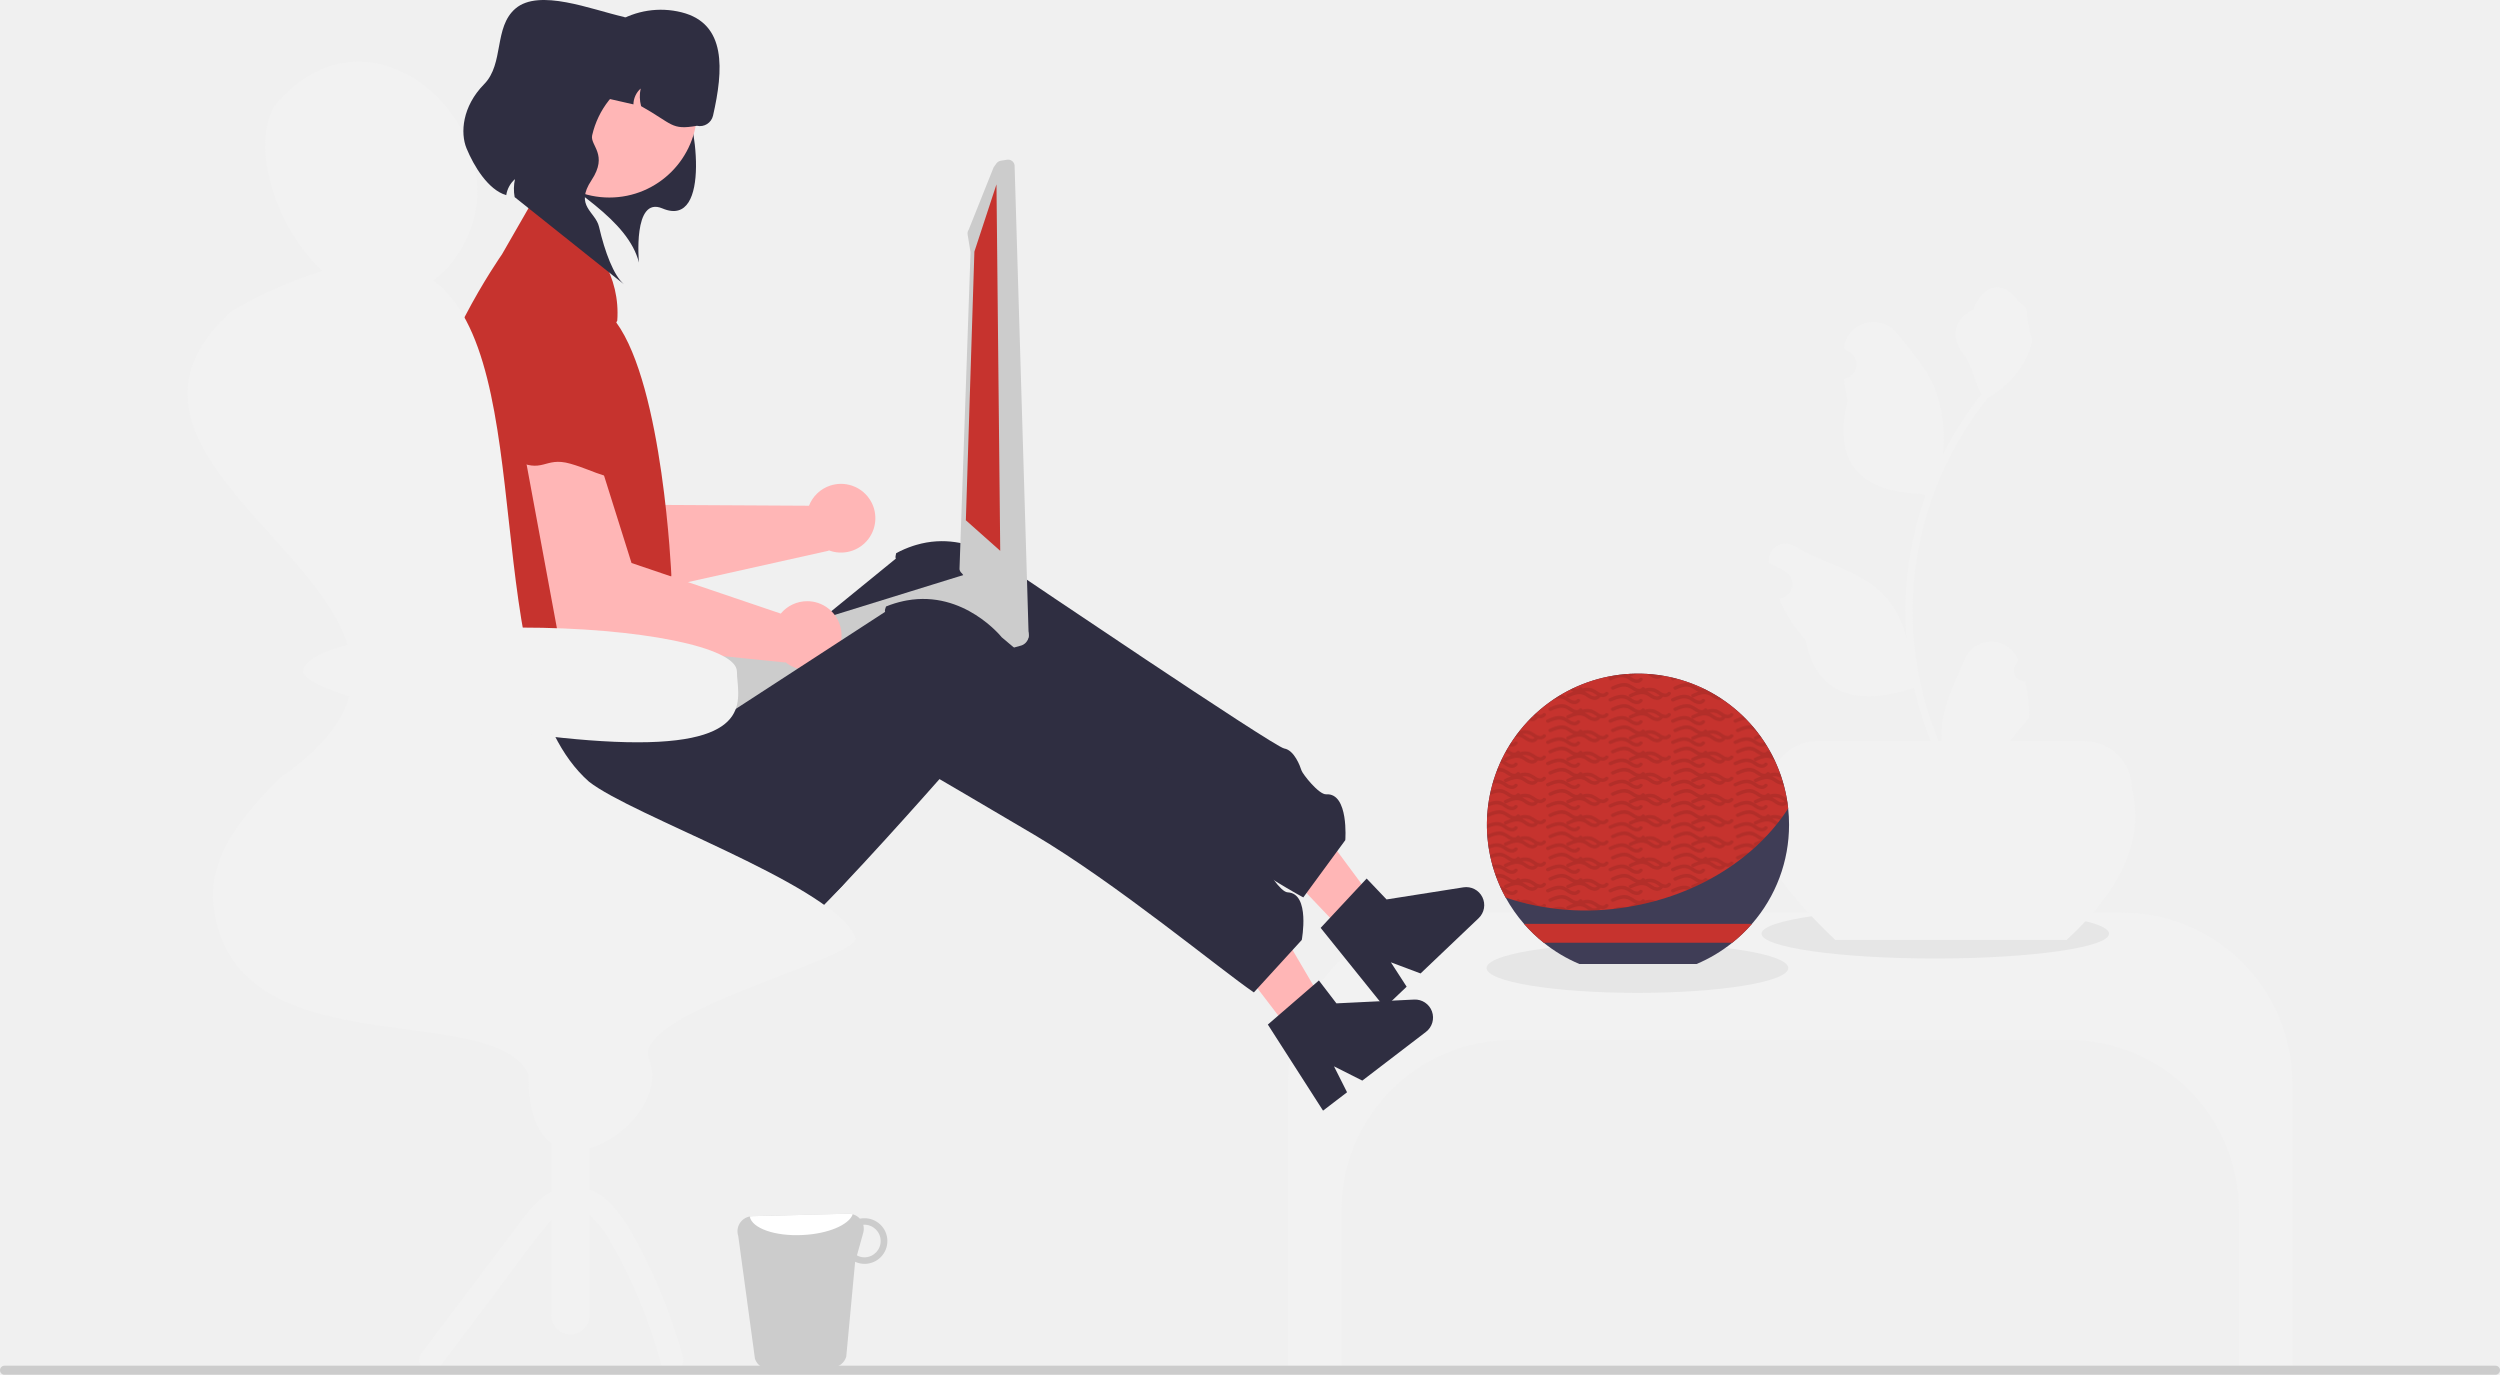
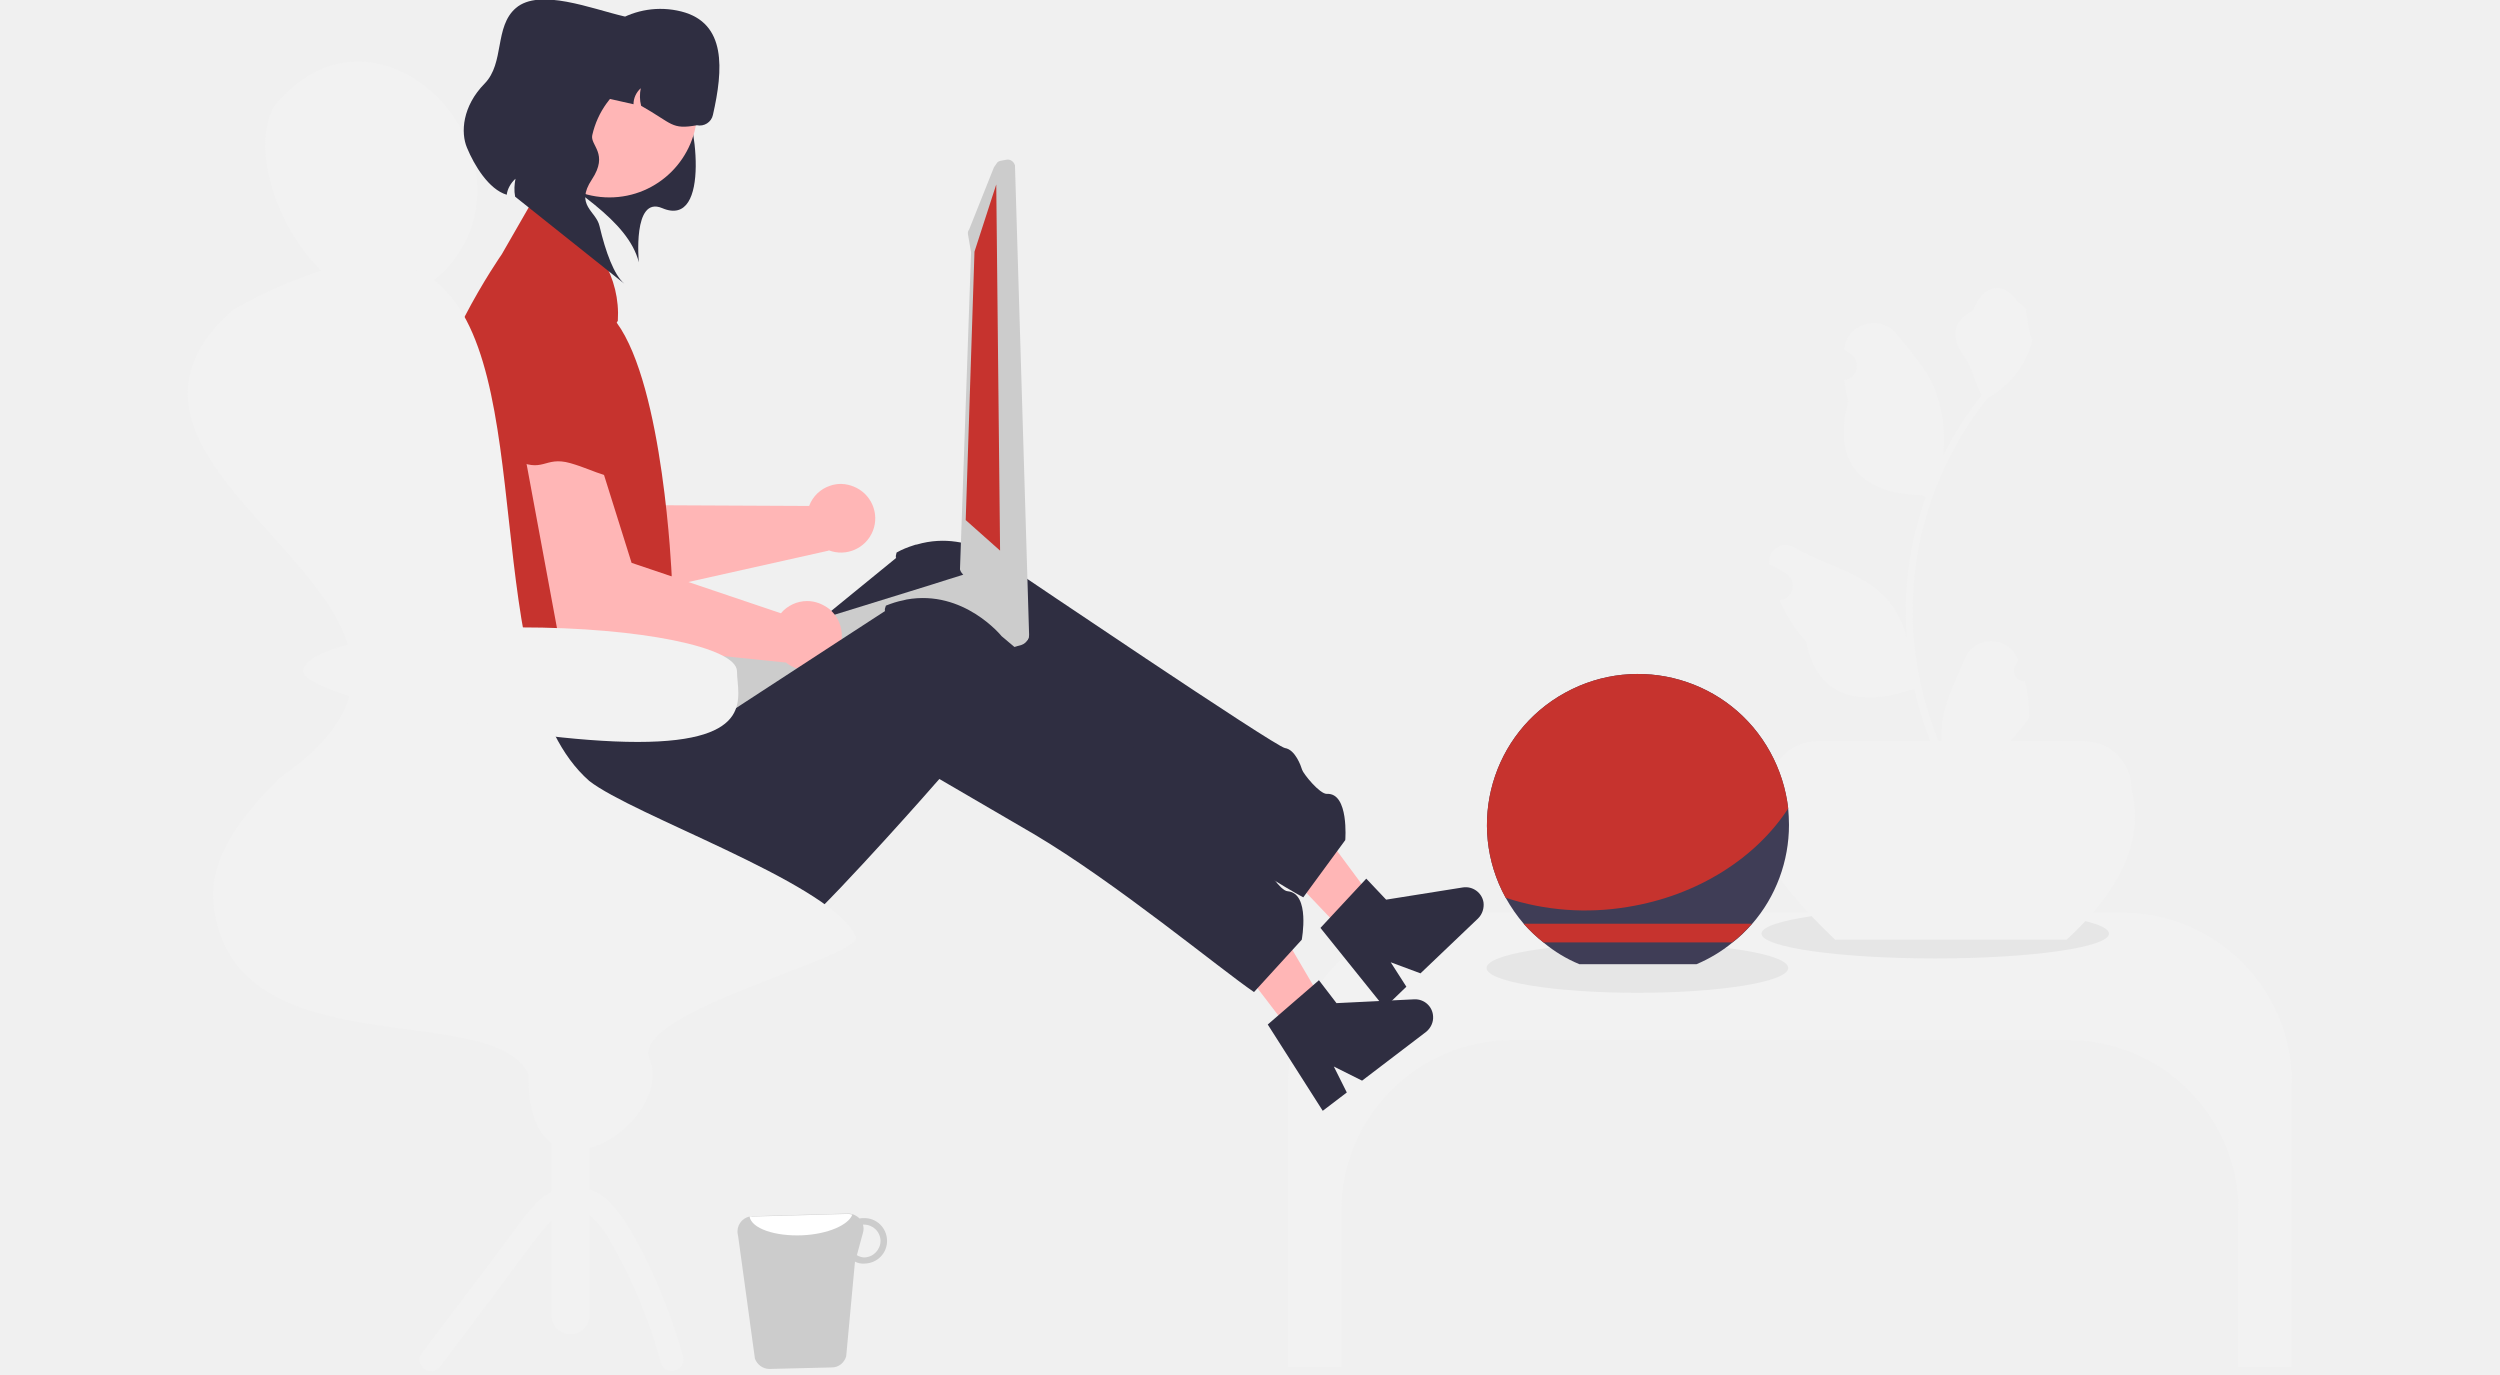
- <svg xmlns="http://www.w3.org/2000/svg" data-name="Layer 1" width="654.67" height="360.007" viewBox="0 0 654.67 360.007">
-   <defs>
-     <pattern id="e28a9de8-4fee-4e00-8e03-00a0f3e07003-450" data-name="New Pattern Swatch 2" width="26.471" height="8.986" patternTransform="translate(23.04015 21.15503) scale(0.61812)" patternUnits="userSpaceOnUse" viewBox="0 0 26.471 8.986">
-       <rect width="26.471" height="8.986" fill="none" />
-       <path d="M26.328,4.828a2.864,2.864,0,0,1-2.673,1.143,3.894,3.894,0,0,1-.657-.131.687.687,0,0,1-.092.199,2.864,2.864,0,0,1-2.673,1.143,6.393,6.393,0,0,1-3.012-1.35A5.072,5.072,0,0,0,13.58,4.757,13.338,13.338,0,0,0,9.724,6.035c-.873.396-1.635-.897-.757-1.295A24.878,24.878,0,0,1,11.554,3.695,9.334,9.334,0,0,1,9.642,2.621,5.072,5.072,0,0,0,6.002,1.546a13.34,13.34,0,0,0-3.856,1.278c-.873.396-1.635-.897-.757-1.295C3.589.53,6.187-.568,8.606.336a24.18,24.18,0,0,1,3.006,1.772c.654.357,1.879.696,2.42-.036a.805.805,0,0,1,1.418.278A6.596,6.596,0,0,1,19.606,2.336a24.18,24.18,0,0,1,3.006,1.772c.654.357,1.879.696,2.42-.036C25.6,3.302,26.902,4.051,26.328,4.828Zm-4.687.427c-.338-.197-.669-.409-.998-.634a5.072,5.072,0,0,0-3.64-1.075c-.197.023-.39.071-.584.11.998.433,1.82,1.141,2.773,1.662.654.357,1.879.696,2.42-.036C21.619,5.27,21.631,5.266,21.64,5.255Z" opacity="0.1" />
-       <path d="M13.032,7.071c-.541.733-1.766.393-2.42.036A24.18,24.18,0,0,0,7.606,5.336c-2.419-.904-5.017.194-7.217,1.193-.878.398-.116,1.692.757,1.295a13.34,13.34,0,0,1,3.856-1.278A5.072,5.072,0,0,1,8.642,7.621a6.392,6.392,0,0,0,3.012,1.35,2.864,2.864,0,0,0,2.673-1.143C14.902,7.051,13.6,6.302,13.032,7.071Z" opacity="0.1" />
-     </pattern>
-   </defs>
-   <path d="M828.33,509h-173.748a44.626,44.626,0,0,0-44.626,44.626V628h14V586.961a44.626,44.626,0,0,1,44.626-44.626h145.748a44.626,44.626,0,0,1,44.626,44.626V628h14V553.626A44.626,44.626,0,0,0,828.33,509Z" transform="translate(-272.665 -269.9964)" fill="#f2f2f2" />
-   <ellipse cx="506.791" cy="244.504" rx="45.5" ry="6.5" fill="#e6e6e6" />
-   <path d="M813.852,516.13H753.248c-14.961-14.338-25.658-28.156-17.094-39.626a12.432,12.432,0,0,1,12.432-12.432h69.928A12.432,12.432,0,0,1,830.946,476.504C834.207,489.573,828.381,502.784,813.852,516.13Z" transform="translate(-272.665 -269.9964)" fill="#f2f2f2" />
-   <path d="M802.968,448.422a2.807,2.807,0,0,1-2.035-4.866l.192-.765q-.038-.092-.076-.184a7.539,7.539,0,0,0-13.907.052c-2.275,5.478-5.17,10.966-5.883,16.758a22.304,22.304,0,0,0,.392,7.671A89.419,89.419,0,0,1,773.517,429.949a86.307,86.307,0,0,1,.535-9.628q.443-3.931,1.231-7.807A90.456,90.456,0,0,1,793.221,374.177a24.073,24.073,0,0,0,10.012-10.387,18.363,18.363,0,0,0,1.67-5.018c-.487.064-1.838-7.359-1.47-7.815-.679-1.031-1.895-1.543-2.637-2.549-3.689-5.002-8.773-4.129-11.426,2.669-5.669,2.861-5.724,7.606-2.245,12.169,2.213,2.903,2.517,6.832,4.459,9.94-.2.256-.408.503-.607.759a91.04,91.04,0,0,0-9.502,15.054,37.846,37.846,0,0,0-2.259-17.579c-2.163-5.217-6.216-9.611-9.786-14.122-4.288-5.418-13.08-3.053-13.836,3.814q-.011.1-.021.199.795.449,1.557.952a3.808,3.808,0,0,1-1.535,6.93l-.078.012a37.89,37.89,0,0,0,.999,5.665c-4.579,17.71,5.307,24.16,19.424,24.45.312.16.615.32.927.471a92.926,92.926,0,0,0-5.002,23.539,88.137,88.137,0,0,0,.064,14.231l-.024-.168a23.289,23.289,0,0,0-7.95-13.448c-6.118-5.026-14.762-6.877-21.363-10.916a4.371,4.371,0,0,0-6.694,4.252q.013.088.027.176a25.578,25.578,0,0,1,2.868,1.382q.795.449,1.557.952a3.808,3.808,0,0,1-1.535,6.93l-.078.012c-.056.008-.104.016-.16.024a37.923,37.923,0,0,0,6.975,10.923c2.863,15.46,15.162,16.927,28.318,12.425h.008a92.897,92.897,0,0,0,6.24,18.218h22.293c.08-.248.152-.503.224-.751a25.33,25.33,0,0,1-6.169-.367c1.654-2.03,3.308-4.075,4.962-6.105a1.386,1.386,0,0,0,.104-.12c.839-1.039,1.686-2.069,2.525-3.108l0-.001a37.101,37.101,0,0,0-1.087-9.451Z" transform="translate(-272.665 -269.9964)" fill="#f2f2f2" />
-   <polygon points="353.657 245.975 361.653 238.365 336.106 203.905 324.306 215.136 353.657 245.975" fill="#ffb6b6" />
-   <path d="M618.501,512.978l12.048-12.92,5.209,5.473L655.884,502.36a4.719,4.719,0,0,1,3.988,8.08l-15.207,14.474-7.773-2.919,4.129,6.387-5.734,5.457Z" transform="translate(-272.665 -269.9964)" fill="#2f2e41" />
-   <path d="M624.956,490l-11,15c-9.31-4.96-39.024-24.641-61.784-34.951-14.71-6.68-26.06-11.76-26.06-11.76s-1.53,2.17-3.97,5.58c-8.93,12.5-30.02,41.59-32.03,40.51-2.55-1.37-5.44,1.08-5.08,6.1.26,3.66-5.93,6.33-9.31,7.52-1.27.44-2.14.68-2.14.68-.58.37-1.16.74-1.73,1.09-18.51,11.31-40.2,8.12-55.1-4a48.009,48.009,0,0,1-17.83-35.53l-1.33-31,45-2,8.01,15.21,14.21-11.58,31.11-25.35,11.36-9.26s-.3-.04.06-1.4a27.175,27.175,0,0,1,4.45-1.92q.39-.135.78-.24c14.65-4.32,25.76,6.92,25.76,6.92S606.286,465.57,608.956,466c2.67.44,4.206,4.729,4.526,5.749.31.96,4.564,6.381,6.474,6.251C625.916,477.61,624.956,490,624.956,490Z" transform="translate(-272.665 -269.9964)" fill="#2f2e41" />
-   <path d="M490.053,397.162a8.98,8.98,0,0,0-5.54,5.267l-41.264-.227-21.95-30.362-16.316,7.224,26.555,48.115,58.132-12.968-.034-.121a9,9,0,1,0,.417-16.927Z" transform="translate(-272.665 -269.9964)" fill="#ffb6b6" />
-   <path d="M413.589,351.151l-.857.126a17.304,17.304,0,0,0-14.685,19.233c.663,5.309,1.049,10.061.468,11.006-1.428,2.326-1.975,4.275.828,4.567s-3.038-1.424,5.89.069,7.349-3.251,14.623-3.565,12.181,1.564,14.472-2.535,8.679-4.267,5.171-8.294-4.459-.549-7.301-9.088q-.043-.128-.086-.255A16.935,16.935,0,0,0,413.589,351.151Z" transform="translate(-272.665 -269.9964)" fill="#c6332e" />
-   <path d="M389.498,340.551a33.222,33.222,0,0,1-3.38,2.88q-.525.405-1.05.75c-10.15,6.87-20.17,3.93-27.98-3.24-12.07-11.1-18.85-32.33-12.59-43.11,14.02-17.1,32.22-13.43,43.28-1.81C398.518,307.291,402.538,326.051,389.498,340.551Z" transform="translate(-272.665 -269.9964)" fill="#f2f2f2" />
-   <path d="M433.562,354.789c-.86-.55-1.72-1.08-2.6-1.59q-.585-.795-1.2-1.56Z" transform="translate(-272.665 -269.9964)" fill="#f2f2f2" />
-   <path d="M409.042,309.429c13.317,10.131,28.148,18.193,30.944,29.342,0,0-1.675-17.517,6.137-14.197,13.125,5.579,8.684-24.761,5.004-29.722-6.134-8.269-26.819-12.967-26.819-12.967l-14.674,8.055Z" transform="translate(-272.665 -269.9964)" fill="#2f2e41" />
-   <path d="M470.369,625.839a3.968,3.968,0,0,0,3.824,2.679l16.384-.422a3.914,3.914,0,0,0,3.699-2.88l2.319-24.793a6.057,6.057,0,0,0,2.621.539,5.975,5.975,0,1,0-.3-11.947,5.062,5.062,0,0,0-1.074.112,4.05,4.05,0,0,0-3.014-1.301l-25.203.651a3.62,3.62,0,0,0-.622.077,3.936,3.936,0,0,0-3.014,5.111Zm26.701-27.099,1.65-5.908a4.024,4.024,0,0,0,.013-2.087c.08-0.0.151-.038.231-.038a4.274,4.274,0,0,1,.2,8.545A4.023,4.023,0,0,1,497.07,598.74Z" transform="translate(-272.665 -269.9964)" fill="#ccc" />
-   <path d="M469.003,588.554c.537,3.07,6.574,5.228,13.833,4.853,6.675-.308,12.133-2.651,13.133-5.429a3.727,3.727,0,0,0-1.141-.152l-25.203.651A3.62,3.62,0,0,0,469.003,588.554Z" transform="translate(-272.665 -269.9964)" fill="#fff" />
-   <circle cx="159.566" cy="28.726" r="23" fill="#ffb6b6" />
-   <path d="M423.948,289.922l-.885,3.887,15.472,3.522a5.706,5.706,0,0,1,1.903-4.155,9.721,9.721,0,0,0,.111,4.613c8.344,4.682,7.865,6.341,14.608,5.147a3.533,3.533,0,0,0,4.229-2.661v0c2.713-11.919,3.605-24.1-8.255-27.058A22.324,22.324,0,0,0,423.948,289.922Z" transform="translate(-272.665 -269.9964)" fill="#2f2e41" />
-   <path d="M541.396,434.529a.981.981,0,0,0-.188-.173,2.012,2.012,0,0,0-.616-.482l-1.683-.901L527.735,420.568a2.806,2.806,0,0,0-2.098-.201l-.029.009-4.786,1.48-4.116,1.277-5.75,1.782-39.166,12.128-25.745,7.971a2.785,2.785,0,0,0-1.829,3.448,2.898,2.898,0,0,0,.588,1.044l.819.912,1.718,1.914,3.981,8.25,1.105,1.233a2.775,2.775,0,0,0,2.866.804l84.815-23.585a2.824,2.824,0,0,0,1.29-4.507Z" transform="translate(-272.665 -269.9964)" fill="#ccc" />
-   <path d="M536.36,311.824l-1.642.266a1.728,1.728,0,0,0-1.119.695l-.724,1.012-6.527,16.322a1.728,1.728,0,0,0-.297,1.288l.765,4.65L523.925,419.063a1.748,1.748,0,0,0,.647,1.084l12.673,16.952.296.235.638.5a1.756,1.756,0,0,0,1.147.365l1.077-.051a1.73,1.73,0,0,0,1.265-.645,1.704,1.704,0,0,0,.359-1.37L538.351,313.244a1.725,1.725,0,0,0-1.982-1.422Z" transform="translate(-272.665 -269.9964)" fill="#ccc" />
-   <polygon points="260.945 48.277 255.163 65.891 252.927 136.244 261.927 144.244 260.945 48.277" fill="#c6332e" />
-   <path d="M418.777,327.411l-7.39-3.463-7.276,12.661s-19.542,27.887-19.825,48.005,3.185,26.101,3.185,26.101-8.426,6.299-4.213,10.15,13.54,5.512,6.376,7.181-5.348,18.569,2.652,21.569,50.964,2.974,50.964,2.974a7.651,7.651,0,0,1,1.89-7.534c3.331-3.339,6.331-.943,3.331-6.141s-8-2.198-4-9.198,3.999-9.092,3.999-9.092-2.144-49.357-14.427-66.193h0l.262-.463v0A27.103,27.103,0,0,0,418.777,327.411Z" transform="translate(-272.665 -269.9964)" fill="#c6332e" />
-   <path d="M427.732,305.432a23.011,23.011,0,0,1,31.863-15.872,14.032,14.032,0,0,0-6.139-7.57l-17.415-7.561c-8.59-1.956-22.188-7.506-28.393-2.191-5.717,4.883-2.934,14.441-8.198,19.794-5.769,5.866-6.259,12.803-4.623,16.793,1.893,4.616,5.679,10.913,10.405,12.276a6.989,6.989,0,0,1,2.289-4.197,11.966,11.966,0,0,0-.087,4.708l28.608,22.817c-2.672-2.324-4.948-8.312-6.516-15.056-.928-3.992-6.465-5.393-1.975-12.169S427.123,308.11,427.732,305.432Z" transform="translate(-272.665 -269.9964)" fill="#2f2e41" />
-   <path d="M144.377,265.432h10a0,0,0,0,1,0,0v79a5,5,0,0,1-5,5h0a5,5,0,0,1-5-5v-79A0,0,0,0,1,144.377,265.432Z" fill="#f2f2f2" />
-   <path d="M402.132,349.109" transform="translate(-272.665 -269.9964)" fill="#f2f2f2" />
-   <path d="M388.021,627.652l13.993-18.558c4.44-5.888,8.697-12.011,13.387-17.691,1.667-2.018,3.602-4.104,6.067-4.714a5.09,5.09,0,0,1,2.941.125,9.142,9.142,0,0,1,3.037,1.78,25.337,25.337,0,0,1,5.119,6.626c1.747,3.034,3.362,6.147,4.865,9.308a136.689,136.689,0,0,1,8.281,22.371c1.026,3.717,6.816,2.139,5.786-1.595a146.087,146.087,0,0,0-8.017-21.942q-2.377-5.191-5.172-10.176a35.867,35.867,0,0,0-5.813-8.081A14.8,14.8,0,0,0,423.7,580.605c-3.605-.392-6.949,1.232-9.626,3.514-2.689,2.293-4.71,5.325-6.822,8.126l-7.443,9.871-16.97,22.507c-.976,1.295-.207,3.354,1.076,4.105a3.073,3.073,0,0,0,4.105-1.076Z" transform="translate(-272.665 -269.9964)" fill="#f2f2f2" />
-   <path d="M484.042,427.429a8.98,8.98,0,0,0-6.92,3.248l-39.08-13.248L426.804,381.689l-17.762,1.701,10,54.039,59.252,6.055.006-.126a9,9,0,1,0,5.742-15.929Z" transform="translate(-272.665 -269.9964)" fill="#ffb6b6" />
-   <path d="M426.023,359.624l-.853-.151a17.304,17.304,0,0,0-20.008,13.611c-1.048,5.247-2.183,9.877-3.032,10.59-2.09,1.756-3.224,3.433-.657,4.594s-2.433-2.311,5.567,1.925,8-.764,15,1.236,11.064,5.331,14.532,2.165,9.583-1.307,7.525-6.236-4.057-1.929-4.057-10.929q0-.135-.001-.269A16.935,16.935,0,0,0,426.023,359.624Z" transform="translate(-272.665 -269.9964)" fill="#c6332e" />
-   <ellipse cx="428.791" cy="253.504" rx="39.5" ry="6.5" fill="#e6e6e6" />
-   <path d="M741.161,485.96a39.391,39.391,0,0,1-9.711,25.961,38.646,38.646,0,0,1-5.161,4.945,39.234,39.234,0,0,1-9.327,5.563H686.241a39.234,39.234,0,0,1-9.327-5.563,38.646,38.646,0,0,1-5.161-4.945,39.997,39.997,0,0,1-4.803-6.867,39.562,39.562,0,1,1,73.983-23.359A38.935,38.935,0,0,1,741.161,485.96Z" transform="translate(-272.665 -269.9964)" fill="#3f3d56" />
-   <path d="M731.45,511.921a38.646,38.646,0,0,1-5.161,4.945H676.914a38.646,38.646,0,0,1-5.161-4.945Z" transform="translate(-272.665 -269.9964)" fill="#c6332e" />
-   <path d="M740.932,481.695c-8.264,12.826-23.476,22.778-41.995,25.8a66.225,66.225,0,0,1-31.988-2.442,39.562,39.562,0,1,1,73.983-23.359Z" transform="translate(-272.665 -269.9964)" fill="#c6332e" />
-   <path d="M740.932,481.695c-8.264,12.826-23.476,22.778-41.995,25.8a66.225,66.225,0,0,1-31.988-2.442,39.562,39.562,0,1,1,73.983-23.359Z" transform="translate(-272.665 -269.9964)" fill="url(#e28a9de8-4fee-4e00-8e03-00a0f3e07003-450)" />
-   <polygon points="339.465 272.115 348.231 265.407 326.528 228.405 313.591 238.306 339.465 272.115" fill="#ffb6b6" />
-   <path d="M604.675,538.297l13.364-11.553,4.592,6,20.351-.994a4.719,4.719,0,0,1,3.099,8.461l-16.672,12.759-7.415-3.735,3.42,6.793-6.286,4.811Z" transform="translate(-272.665 -269.9964)" fill="#2f2e41" />
-   <path d="M613.557,516.143l-12.545,13.734c-8.724-5.93-36.156-28.685-57.679-41.377-13.909-8.219-24.648-14.487-24.648-14.487s-1.754,1.993-4.546,5.122c-10.219,11.47-34.308,38.13-36.19,36.841-2.388-1.636-5.524.49-5.705,5.52-.134,3.667-6.575,5.657-10.063,6.478-1.31.301-2.201.447-2.201.447-.616.306-1.233.611-1.837.898-19.616,9.259-40.839,3.761-54.353-9.887a48.009,48.009,0,0,1-13.916-37.237l2.003-30.964,44.955,2.838,6.332,15.981,15.37-9.989L492.184,438.193l12.288-7.988s-.294-.072.21-1.385a27.176,27.176,0,0,1,4.63-1.432q.402-.092.801-.155c15.029-2.724,24.869,9.643,24.869,9.643s62.633,52.975,65.242,53.689c2.607.724,3.674,5.153,3.883,6.201.205.988,3.853,6.834,5.766,6.91C615.841,503.928,613.557,516.143,613.557,516.143Z" transform="translate(-272.665 -269.9964)" fill="#2f2e41" />
-   <path d="M411.068,551.331c-9.41-20.14-78.03-.67-82.54-44.68-1.24-12.81,8.36-23.88,17.48-32.96,64.87-44.86-61.79-78.01-12.58-122.3a116.226,116.226,0,0,1,23.66-10.45c11.39-3.35,19.89-2.73,26.33.77a23.723,23.723,0,0,1,2.7,1.72c28.22,20.85,11.15,105.09,40.77,131.25,11.28,8.9,61.17,26.14,69.18,39.58a10.753,10.753,0,0,1,.57,1.12c2.741,5.275-59.088,19.645-54,32C449.638,564.381,410.463,589.165,411.068,551.331Z" transform="translate(-272.665 -269.9964)" fill="#f2f2f2" />
-   <path d="M272.665,628.814a1.186,1.186,0,0,0,1.19,1.19h652.29a1.19,1.19,0,0,0,0-2.38H273.855A1.187,1.187,0,0,0,272.665,628.814Z" transform="translate(-272.665 -269.9964)" fill="#ccc" />
-   <path d="M465.638,445.836c0,6.351,5.363,18.545-26,18.545s-87.575-12.194-87.575-18.545,25.425-11.5,56.787-11.5S465.638,439.484,465.638,445.836Z" transform="translate(-272.665 -269.9964)" fill="#f2f2f2" />
+ <svg xmlns="http://www.w3.org/2000/svg" xmlns:xlink="http://www.w3.org/1999/xlink" version="1.1" id="圖層_1" x="0px" y="0px" viewBox="0 0 654.7 360" style="enable-background:new 0 0 654.7 360;" xml:space="preserve">
+   <style type="text/css">
+ 	.st0{fill:none;}
+ 	.st1{opacity:0.1;enable-background:new    ;}
+ 	.st2{fill:#F2F2F2;}
+ 	.st3{fill:#E6E6E6;}
+ 	.st4{fill:#FFB6B6;}
+ 	.st5{fill:#2F2E41;}
+ 	.st6{fill:#C6332E;}
+ 	.st7{fill:#CCCCCC;}
+ 	.st8{fill:#FFFFFF;}
+ 	.st9{fill:#3F3D56;}
+ 	.st10{fill:url(#SVGID_1_);}
+ </style>
+   <pattern y="360" width="26.5" height="9" patternUnits="userSpaceOnUse" id="e28a9de8-4fee-4e00-8e03-00a0f3e" viewBox="0 -9 26.5 9" style="overflow:visible;">
+     <g>
+       <rect y="-9" class="st0" width="26.5" height="9" />
+       <rect y="-9" class="st0" width="26.5" height="9" />
+       <path class="st1" d="M26.3-4.8c-0.6-0.8-1.6-1.3-2.7-1.1c-0.2,0-0.4,0.1-0.7,0.1C23-5.9,22.9-6,22.9-6c-0.6-0.8-1.6-1.3-2.7-1.1    c-1.1,0.2-2.1,0.6-3,1.4c-1,0.8-2.3,1.2-3.6,1.1C12.2-5,10.9-5.4,9.7-6C8.9-6.4,8.1-5.1,9-4.7c0.8,0.4,1.7,0.7,2.6,1    c-0.7,0.3-1.3,0.6-1.9,1.1C8.6-1.8,7.3-1.4,6-1.5C4.7-1.8,3.4-2.2,2.1-2.8C1.3-3.2,0.5-1.9,1.4-1.5c2.2,1,4.8,2.1,7.2,1.2    c1-0.5,2-1.1,3-1.8c0.7-0.4,1.9-0.7,2.4,0c0.3,0.4,0.8,0.4,1.1,0.2c0.1-0.1,0.2-0.3,0.3-0.4c1.3,0.5,2.8,0.5,4.2,0    c1-0.5,2-1.1,3-1.8c0.7-0.4,1.9-0.7,2.4,0C25.6-3.3,26.9-4.1,26.3-4.8z M21.6-5.3c-0.3,0.2-0.7,0.4-1,0.6c-1,0.8-2.3,1.2-3.6,1.1    c-0.2,0-0.4-0.1-0.6-0.1c1-0.4,1.8-1.1,2.8-1.7C19.8-5.7,21.1-6,21.6-5.3C21.6-5.3,21.6-5.3,21.6-5.3z" />
+       <path class="st1" d="M13-7.1c-0.5-0.7-1.8-0.4-2.4,0c-1,0.7-2,1.3-3,1.8c-2.4,0.9-5-0.2-7.2-1.2c-0.9-0.4-0.1-1.7,0.8-1.3    C2.4-7.2,3.7-6.8,5-6.5c1.3,0.1,2.6-0.3,3.6-1.1c0.9-0.7,1.9-1.2,3-1.4c1-0.1,2.1,0.3,2.7,1.1C14.9-7.1,13.6-6.3,13-7.1z" />
+     </g>
+   </pattern>
+   <path class="st2" d="M555.7,239H381.9c-24.6,0-44.6,20-44.6,44.6V358h14v-41c0-24.6,20-44.6,44.6-44.6h145.7  c24.6,0,44.6,20,44.6,44.6v41h14v-74.4C600.3,259,580.3,239,555.7,239z" />
+   <ellipse class="st3" cx="506.8" cy="244.5" rx="45.5" ry="6.5" />
+   <path class="st2" d="M541.2,246.1h-60.6c-15-14.3-25.7-28.2-17.1-39.6c0-6.9,5.6-12.4,12.4-12.4l0,0h69.9c6.9,0,12.4,5.6,12.4,12.4  C561.5,219.6,555.7,232.8,541.2,246.1z" />
+   <path class="st2" d="M530.3,178.4c-1.5,0.1-2.9-1.1-2.9-2.7c0-0.8,0.3-1.6,0.9-2.2l0.2-0.8c0-0.1-0.1-0.1-0.1-0.2  c-1.6-3.8-6-5.6-9.9-4c-1.8,0.8-3.3,2.2-4,4.1c-2.3,5.5-5.2,11-5.9,16.8c-0.3,2.6-0.2,5.2,0.4,7.7c-5.3-11.7-8.1-24.3-8.1-37.1  c0-3.2,0.2-6.4,0.5-9.6c0.3-2.6,0.7-5.2,1.2-7.8c2.9-14,9-27.2,17.9-38.3c4.3-2.4,7.8-6,10-10.4c0.8-1.6,1.4-3.3,1.7-5  c-0.5,0.1-1.8-7.4-1.5-7.8c-0.7-1-1.9-1.5-2.6-2.5c-3.7-5-8.8-4.1-11.4,2.7c-5.7,2.9-5.7,7.6-2.2,12.2c2.2,2.9,2.5,6.8,4.5,9.9  c-0.2,0.3-0.4,0.5-0.6,0.8c-3.7,4.7-6.8,9.7-9.5,15.1c0.6-6-0.1-12-2.3-17.6c-2.2-5.2-6.2-9.6-9.8-14.1c-4.3-5.4-13.1-3.1-13.8,3.8  c0,0.1,0,0.1,0,0.2c0.5,0.3,1,0.6,1.6,1c1.7,1.2,2.2,3.5,1.1,5.3c-0.6,0.9-1.5,1.5-2.6,1.6l-0.1,0c0.2,1.9,0.5,3.8,1,5.7  c-4.6,17.7,5.3,24.2,19.4,24.5c0.3,0.2,0.6,0.3,0.9,0.5c-2.7,7.6-4.4,15.5-5,23.5c-0.4,4.7-0.3,9.5,0.1,14.2l0-0.2  c-1-5.3-3.8-10-8-13.4c-6.1-5-14.8-6.9-21.4-10.9c-2-1.3-4.7-0.7-6,1.3c-0.6,0.9-0.8,1.9-0.7,2.9c0,0.1,0,0.1,0,0.2  c1,0.4,1.9,0.9,2.9,1.4c0.5,0.3,1,0.6,1.6,1c1.7,1.2,2.2,3.5,1.1,5.3c-0.6,0.9-1.5,1.5-2.6,1.6l-0.1,0c-0.1,0-0.1,0-0.2,0  c1.7,4,4,7.7,7,10.9c2.9,15.5,15.2,16.9,28.3,12.4h0c1.4,6.3,3.5,12.4,6.2,18.2h22.3c0.1-0.2,0.2-0.5,0.2-0.8  c-2.1,0.1-4.1,0-6.2-0.4c1.7-2,3.3-4.1,5-6.1c0,0,0.1-0.1,0.1-0.1c0.8-1,1.7-2.1,2.5-3.1l0,0C531.4,184.7,531.1,181.5,530.3,178.4  L530.3,178.4z" />
+   <polygon class="st4" points="353.7,246 361.7,238.4 336.1,203.9 324.3,215.1 " />
+   <path class="st5" d="M345.8,243l12-12.9l5.2,5.5l20.1-3.2c2.6-0.4,5,1.4,5.4,3.9c0.2,1.5-0.3,3.1-1.4,4.2L372,254.9l-7.8-2.9  l4.1,6.4l-5.7,5.5L345.8,243z" />
+   <path class="st5" d="M352.3,220l-11,15c-9.3-5-39-24.6-61.8-35c-14.7-6.7-26.1-11.8-26.1-11.8s-1.5,2.2-4,5.6  c-8.9,12.5-30,41.6-32,40.5c-2.5-1.4-5.4,1.1-5.1,6.1c0.3,3.7-5.9,6.3-9.3,7.5c-1.3,0.4-2.1,0.7-2.1,0.7c-0.6,0.4-1.2,0.7-1.7,1.1  c-18.5,11.3-40.2,8.1-55.1-4c-10.8-8.7-17.3-21.7-17.8-35.5l-1.3-31l45-2l8,15.2l14.2-11.6l31.1-25.4l11.4-9.3c0,0-0.3,0,0.1-1.4  c1.4-0.8,2.9-1.4,4.5-1.9c0.3-0.1,0.5-0.2,0.8-0.2c14.7-4.3,25.8,6.9,25.8,6.9s68,46,70.6,46.4c2.7,0.4,4.2,4.7,4.5,5.7  c0.3,1,4.6,6.4,6.5,6.3C353.3,207.6,352.3,220,352.3,220z" />
+   <path class="st4" d="M217.4,127.2c-2.5,0.8-4.6,2.8-5.5,5.3l-41.3-0.2l-22-30.4l-16.3,7.2l26.6,48.1l58.1-13l0-0.1  c4.6,1.8,9.8-0.5,11.6-5.1c1.8-4.6-0.5-9.8-5.1-11.6C221.5,126.6,219.4,126.5,217.4,127.2L217.4,127.2z" />
+   <path class="st6" d="M140.9,81.2l-0.9,0.1c-9.3,1.4-15.8,9.9-14.7,19.2c0.7,5.3,1,10.1,0.5,11c-1.4,2.3-2,4.3,0.8,4.6  s-3-1.4,5.9,0.1s7.3-3.3,14.6-3.6s12.2,1.6,14.5-2.5s8.7-4.3,5.2-8.3s-4.5-0.5-7.3-9.1c0-0.1-0.1-0.2-0.1-0.3  C156.8,84.7,149,79.9,140.9,81.2z" />
+   <path class="st2" d="M116.8,70.6c-1.1,1-2.2,2-3.4,2.9c-0.3,0.3-0.7,0.5-1,0.8c-10.1,6.9-20.2,3.9-28-3.2  C72.4,59.8,65.6,38.6,71.8,27.8c14-17.1,32.2-13.4,43.3-1.8C125.9,37.3,129.9,56.1,116.8,70.6z" />
+   <path class="st2" d="M160.9,84.8c-0.9-0.5-1.7-1.1-2.6-1.6c-0.4-0.5-0.8-1-1.2-1.6L160.9,84.8z" />
+   <path class="st5" d="M136.4,39.4c13.3,10.1,28.1,18.2,30.9,29.3c0,0-1.7-17.5,6.1-14.2c13.1,5.6,8.7-24.8,5-29.7  c-6.1-8.3-26.8-13-26.8-13L137,19.9L136.4,39.4z" />
+   <path class="st7" d="M197.7,355.8c0.6,1.6,2.1,2.7,3.8,2.7l16.4-0.4c1.7,0,3.2-1.2,3.7-2.9l2.3-24.8c0.8,0.4,1.7,0.6,2.6,0.5  c3.3-0.1,5.9-2.8,5.8-6.1c-0.1-3.3-2.8-5.9-6.1-5.8c0,0,0,0,0,0c-0.4,0-0.7,0-1.1,0.1c-0.8-0.8-1.9-1.3-3-1.3l-25.2,0.7  c-0.2,0-0.4,0-0.6,0.1c-2.1,0.4-3.5,2.5-3.1,4.6c0,0.2,0.1,0.4,0.1,0.5L197.7,355.8z M224.4,328.7l1.6-5.9c0.2-0.7,0.2-1.4,0-2.1  c0.1,0,0.2,0,0.2,0c2.4,0,4.3,1.8,4.4,4.2c0,2.3-1.8,4.3-4.2,4.4C225.8,329.3,225,329.1,224.4,328.7L224.4,328.7z" />
+   <path class="st8" d="M196.3,318.6c0.5,3.1,6.6,5.2,13.8,4.9c6.7-0.3,12.1-2.7,13.1-5.4c-0.4-0.1-0.8-0.2-1.1-0.2l-25.2,0.7  C196.8,318.5,196.5,318.5,196.3,318.6z" />
+   <circle class="st4" cx="159.6" cy="28.7" r="23" />
+   <path class="st5" d="M151.3,19.9l-0.9,3.9l15.5,3.5c0-1.6,0.7-3.1,1.9-4.2c-0.3,1.5-0.3,3.1,0.1,4.6c8.3,4.7,7.9,6.3,14.6,5.1  c1.9,0.4,3.8-0.8,4.2-2.7l0,0c2.7-11.9,3.6-24.1-8.3-27.1c-12-3-24.1,4.3-27.1,16.2C151.4,19.6,151.3,19.8,151.3,19.9z" />
+   <path class="st7" d="M268.7,164.5c-0.1-0.1-0.1-0.1-0.2-0.2c-0.2-0.2-0.4-0.4-0.6-0.5l-1.7-0.9l-11.2-12.4c-0.6-0.3-1.4-0.4-2.1-0.2  l0,0l-4.8,1.5l-4.1,1.3l-5.8,1.8L199.1,167l-25.7,8c-1.4,0.5-2.3,2-1.8,3.4c0.1,0.4,0.3,0.7,0.6,1l0.8,0.9l1.7,1.9l4,8.3l1.1,1.2  c0.7,0.8,1.8,1.1,2.9,0.8l84.8-23.6c1.5-0.5,2.3-2.1,1.8-3.6C269.1,165.1,269,164.8,268.7,164.5L268.7,164.5z" />
+   <path class="st7" d="M263.7,41.8l-1.6,0.3c-0.5,0.1-0.9,0.3-1.1,0.7l-0.7,1l-6.5,16.3c-0.3,0.4-0.4,0.8-0.3,1.3l0.8,4.7l-2.9,83  c0.1,0.4,0.3,0.8,0.6,1.1l12.7,17l0.3,0.2l0.6,0.5c0.3,0.3,0.7,0.4,1.1,0.4l1.1-0.1c0.5,0,1-0.3,1.3-0.6c0.3-0.4,0.4-0.9,0.4-1.4  l-3.7-122.9C265.5,42.3,264.6,41.7,263.7,41.8L263.7,41.8z" />
+   <polygon class="st6" points="260.9,48.3 255.2,65.9 252.9,136.2 261.9,144.2 " />
+   <path class="st6" d="M146.1,57.4l-7.4-3.5l-7.3,12.7c0,0-19.5,27.9-19.8,48s3.2,26.1,3.2,26.1s-8.4,6.3-4.2,10.1s13.5,5.5,6.4,7.2  s-5.3,18.6,2.7,21.6s51,3,51,3c-0.8-2.7-0.1-5.6,1.9-7.5c3.3-3.3,6.3-0.9,3.3-6.1s-8-2.2-4-9.2s4-9.1,4-9.1s-2.1-49.4-14.4-66.2l0,0  l0.3-0.5l0,0C162.5,72.8,156.3,62.2,146.1,57.4z" />
+   <path class="st5" d="M155.1,35.4c2.8-12.4,15.2-20.1,27.6-17.3c1.5,0.3,2.9,0.8,4.3,1.4c-1.1-3.2-3.3-5.9-6.1-7.6l-17.4-7.6  c-8.6-2-22.2-7.5-28.4-2.2c-5.7,4.9-2.9,14.4-8.2,19.8c-5.8,5.9-6.3,12.8-4.6,16.8c1.9,4.6,5.7,10.9,10.4,12.3  c0.2-1.6,1.1-3.1,2.3-4.2c-0.3,1.5-0.4,3.1-0.1,4.7l28.6,22.8c-2.7-2.3-4.9-8.3-6.5-15.1c-0.9-4-6.5-5.4-2-12.2  S154.5,38.1,155.1,35.4z" />
+   <path class="st2" d="M144.4,265.4h10l0,0v79c0,2.8-2.2,5-5,5l0,0c-2.8,0-5-2.2-5-5V265.4L144.4,265.4z" />
+   <path class="st2" d="M129.5,79.1" />
+   <path class="st2" d="M115.4,357.7l14-18.6c4.4-5.9,8.7-12,13.4-17.7c1.7-2,3.6-4.1,6.1-4.7c1-0.2,2-0.2,2.9,0.1c1.1,0.4,2.1,1,3,1.8  c2.1,1.9,3.8,4.1,5.1,6.6c1.7,3,3.4,6.1,4.9,9.3c3.4,7.2,6.2,14.7,8.3,22.4c1,3.7,6.8,2.1,5.8-1.6c-2.1-7.5-4.8-14.9-8-21.9  c-1.6-3.5-3.3-6.9-5.2-10.2c-1.6-3-3.5-5.7-5.8-8.1c-2.3-2.5-5.4-4-8.8-4.5c-3.6-0.4-6.9,1.2-9.6,3.5c-2.7,2.3-4.7,5.3-6.8,8.1  l-7.4,9.9l-17,22.5c-1,1.3-0.2,3.4,1.1,4.1C112.7,359.5,114.5,359.1,115.4,357.7L115.4,357.7z" />
+   <path class="st4" d="M211.4,157.4c-2.7,0-5.2,1.2-6.9,3.2l-39.1-13.2l-11.2-35.7l-17.8,1.7l10,54l59.3,6.1l0-0.1  c3.8,3.2,9.5,2.6,12.7-1.2s2.6-9.5-1.2-12.7C215.5,158.2,213.5,157.4,211.4,157.4L211.4,157.4z" />
+   <path class="st6" d="M153.4,89.6l-0.9-0.2c-9.3-1.7-18.1,4.4-20,13.6c-1,5.2-2.2,9.9-3,10.6c-2.1,1.8-3.2,3.4-0.7,4.6  s-2.4-2.3,5.6,1.9s8-0.8,15,1.2s11.1,5.3,14.5,2.2s9.6-1.3,7.5-6.2s-4.1-1.9-4.1-10.9c0-0.1,0-0.2,0-0.3  C167.3,98,161.4,91,153.4,89.6z" />
+   <ellipse class="st3" cx="428.8" cy="253.5" rx="39.5" ry="6.5" />
+   <path class="st9" d="M468.5,216c0,9.5-3.4,18.8-9.7,26c-1.6,1.8-3.3,3.5-5.2,4.9c-2.8,2.3-6,4.2-9.3,5.6h-30.7  c-3.4-1.4-6.5-3.3-9.3-5.6c-1.9-1.5-3.6-3.1-5.2-4.9c-1.8-2.1-3.4-4.4-4.8-6.9c-10.5-19.1-3.6-43.2,15.6-53.7  c19.1-10.5,43.2-3.6,53.7,15.6c2.5,4.6,4.1,9.6,4.7,14.8C468.4,213.1,468.5,214.5,468.5,216z" />
+   <path class="st6" d="M458.8,241.9c-1.6,1.8-3.3,3.5-5.2,4.9h-49.4c-1.9-1.5-3.6-3.1-5.2-4.9L458.8,241.9z" />
+   <path class="st6" d="M468.3,211.7c-8.3,12.8-23.5,22.8-42,25.8c-10.7,1.8-21.7,1-32-2.4c-10.5-19.1-3.6-43.2,15.6-53.7  c19.1-10.5,43.2-3.6,53.7,15.6C466.1,201.5,467.7,206.5,468.3,211.7z" />
+   <pattern id="SVGID_1_" xlink:href="#e28a9de8-4fee-4e00-8e03-00a0f3e" patternTransform="matrix(0.6181 0 0 -0.6181 -3242.558 -12227.408)">
+ </pattern>
+   <path class="st10" d="M468.3,211.7c-8.3,12.8-23.5,22.8-42,25.8c-10.7,1.8-21.7,1-32-2.4c-10.5-19.1-3.6-43.2,15.6-53.7  c19.1-10.5,43.2-3.6,53.7,15.6C466.1,201.5,467.7,206.5,468.3,211.7z" />
+   <polygon class="st4" points="339.5,272.1 348.2,265.4 326.5,228.4 313.6,238.3 " />
+   <path class="st5" d="M332,268.3l13.4-11.6l4.6,6l20.4-1c2.6-0.1,4.8,1.9,4.9,4.5c0.1,1.5-0.6,3-1.8,4L356.7,283l-7.4-3.7l3.4,6.8  l-6.3,4.8L332,268.3z" />
+   <path class="st5" d="M340.9,246.1l-12.5,13.7c-8.7-5.9-36.2-28.7-57.7-41.4C256.8,210.3,246,204,246,204s-1.8,2-4.5,5.1  c-10.2,11.5-34.3,38.1-36.2,36.8c-2.4-1.6-5.5,0.5-5.7,5.5c-0.1,3.7-6.6,5.7-10.1,6.5c-1.3,0.3-2.2,0.4-2.2,0.4  c-0.6,0.3-1.2,0.6-1.8,0.9c-19.6,9.3-40.8,3.8-54.4-9.9c-9.8-9.8-14.9-23.4-13.9-37.2l2-31l45,2.8l6.3,16l15.4-10l33.6-21.9l12.3-8  c0,0-0.3-0.1,0.2-1.4c1.5-0.6,3-1.1,4.6-1.4c0.3-0.1,0.5-0.1,0.8-0.2c15-2.7,24.9,9.6,24.9,9.6s62.6,53,65.2,53.7  c2.6,0.7,3.7,5.2,3.9,6.2c0.2,1,3.9,6.8,5.8,6.9C343.2,233.9,340.9,246.1,340.9,246.1z" />
+   <path class="st2" d="M138.4,281.3c-9.4-20.1-78-0.7-82.5-44.7c-1.2-12.8,8.4-23.9,17.5-33c64.9-44.9-61.8-78-12.6-122.3  c7.5-4.4,15.4-7.9,23.7-10.5c11.4-3.4,19.9-2.7,26.3,0.8c0.9,0.5,1.8,1.1,2.7,1.7c28.2,20.9,11.1,105.1,40.8,131.2  c11.3,8.9,61.2,26.1,69.2,39.6c0.2,0.4,0.4,0.7,0.6,1.1c2.7,5.3-59.1,19.6-54,32C177,294.4,137.8,319.2,138.4,281.3z" />
+   <path class="st2" d="M193,175.8c0,6.4,5.4,18.5-26,18.5s-87.6-12.2-87.6-18.5s25.4-11.5,56.8-11.5S193,169.5,193,175.8z" />
</svg>
